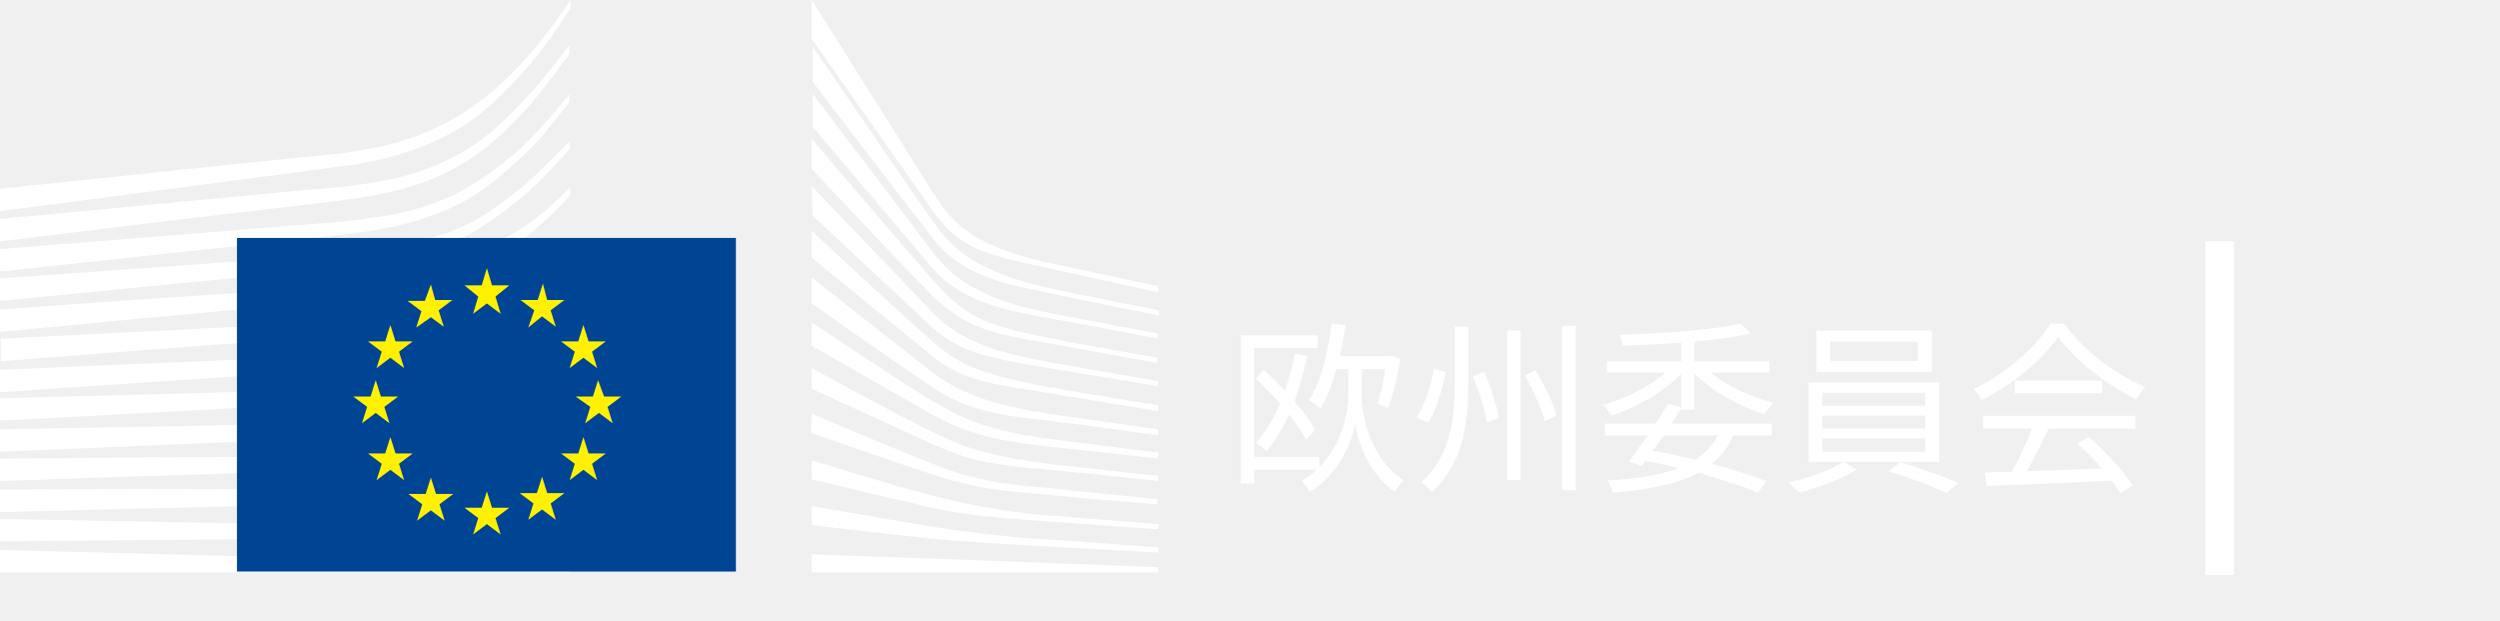
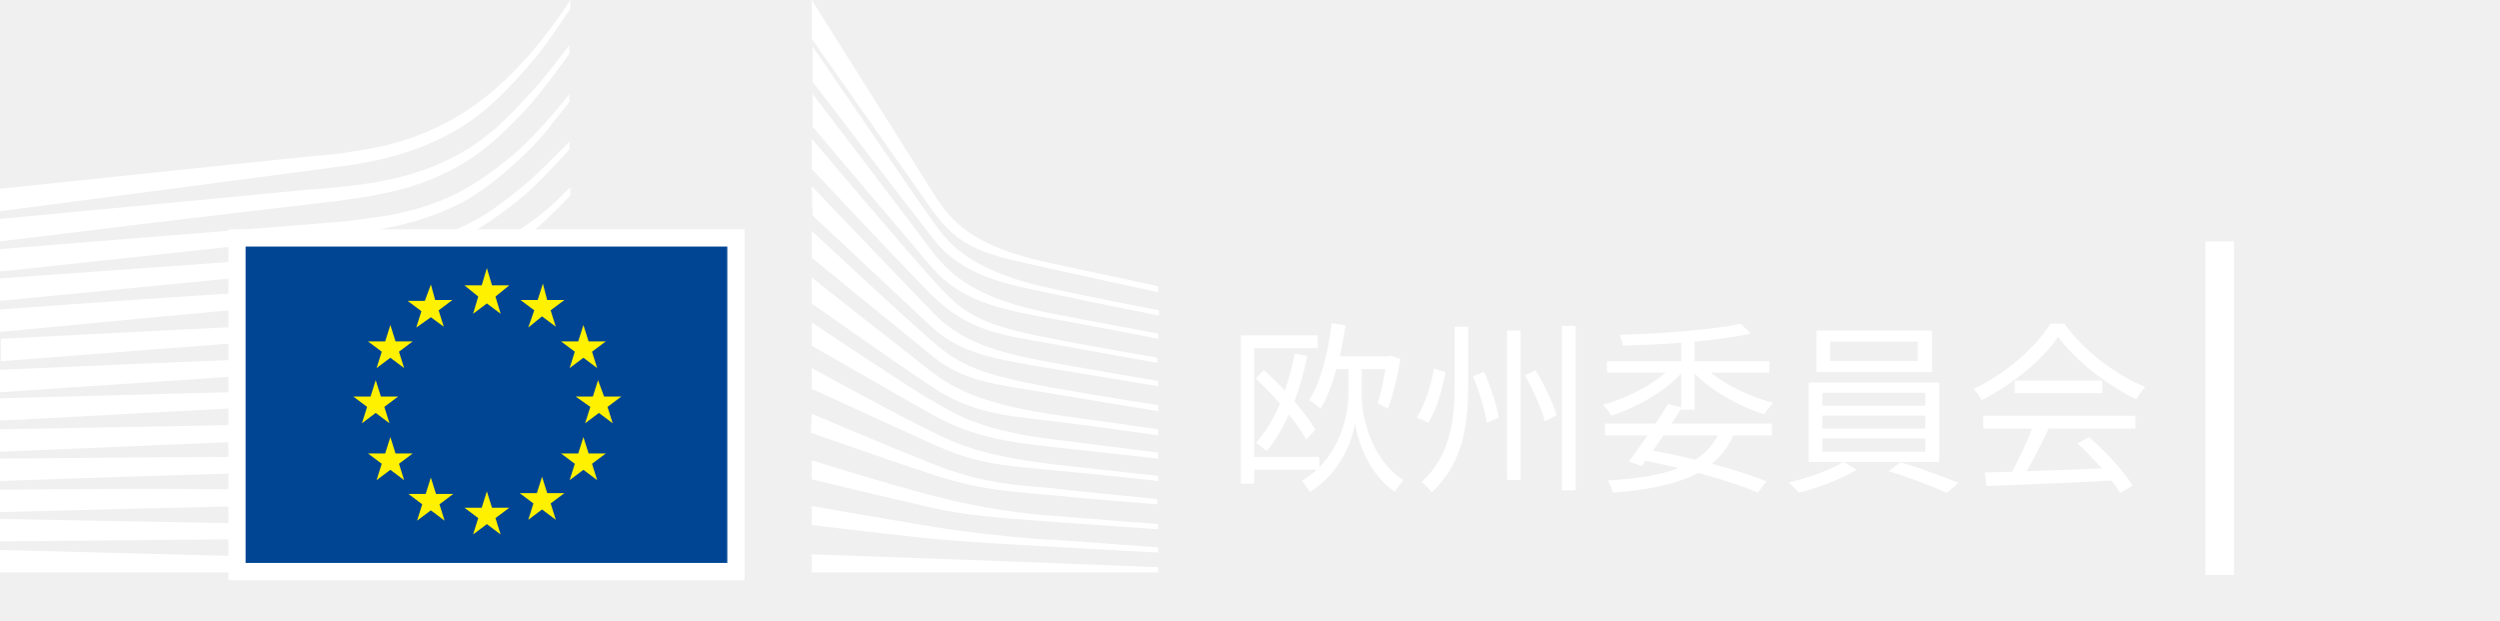
<svg xmlns="http://www.w3.org/2000/svg" width="290" height="72" viewBox="0 0 290 72" fill="none">
-   <path d="M158.018 42.813H160.77C160.555 44.233 160.211 45.737 159.867 46.77L161.05 47.393C161.652 45.931 162.189 43.63 162.512 41.653L161.458 41.244L161.179 41.33H155.481C155.739 40.169 155.954 38.965 156.148 37.739L154.535 37.503C154.105 40.922 153.31 44.276 151.912 46.404C152.299 46.619 152.966 47.135 153.245 47.414C153.998 46.167 154.599 44.577 155.094 42.813H156.47V45.845C156.491 47.307 155.976 51.285 153.116 54.187V53.005H145.548V40.384H152.922V38.901H144V56.1H145.548V54.488H152.815C152.299 54.961 151.719 55.391 151.074 55.778C151.353 56.079 151.826 56.724 151.998 57.068C155.675 54.81 156.986 50.876 157.244 49.07C157.48 50.812 158.685 54.918 161.867 57.047C162.082 56.681 162.576 56.036 162.856 55.692C158.706 53.005 157.997 47.544 158.018 45.845V42.813ZM150.257 41.029C149.956 42.534 149.569 43.974 149.096 45.329C148.3 44.469 147.462 43.652 146.666 42.921L145.72 43.91C146.645 44.77 147.634 45.802 148.537 46.834C147.784 48.597 146.86 50.145 145.763 51.349C146.086 51.586 146.709 52.08 146.967 52.338C147.978 51.156 148.838 49.715 149.569 48.081C150.429 49.135 151.138 50.166 151.59 51.005L152.643 49.844C152.105 48.898 151.224 47.737 150.214 46.554C150.816 44.92 151.332 43.136 151.719 41.287L150.257 41.029Z" fill="white" />
-   <path d="M168.811 37.89V44.512C168.811 48.447 168.446 52.703 164.984 55.907C165.328 56.187 165.887 56.724 166.145 57.111C169.951 53.585 170.381 48.898 170.381 44.512V37.89H168.811ZM174.896 38.342V55.67H176.465V38.342H174.896ZM181.26 37.804V56.874H182.851V37.804H181.26ZM166.403 42.77C166.08 44.663 165.371 46.941 164.404 48.425L165.758 49.027C166.747 47.522 167.371 45.071 167.758 43.157L166.403 42.77ZM170.918 43.652C171.671 45.372 172.337 47.651 172.531 49.048L173.928 48.447C173.713 47.071 172.982 44.856 172.23 43.136L170.918 43.652ZM176.96 43.544C177.927 45.221 178.916 47.479 179.282 48.877L180.636 48.167C180.249 46.791 179.196 44.598 178.185 42.943L176.96 43.544Z" fill="white" />
-   <path d="M199.363 50.511C198.739 51.672 197.879 52.596 196.74 53.327C195.149 52.94 193.472 52.575 191.816 52.273C192.225 51.715 192.633 51.112 193.042 50.511H199.363ZM195.105 47.522H196.653V43.33C198.674 45.394 201.878 47.178 204.781 48.059C204.974 47.651 205.447 47.071 205.791 46.727C203.233 46.081 200.416 44.77 198.524 43.222H205.34V41.91H196.653V39.632C199.104 39.395 201.405 39.094 203.19 38.685L202.007 37.546C198.846 38.255 192.87 38.707 187.968 38.836C188.097 39.158 188.29 39.739 188.312 40.083C190.462 40.04 192.826 39.932 195.105 39.761V41.91H186.484V43.222H193.299C191.386 44.856 188.57 46.275 186.011 46.963C186.334 47.264 186.785 47.823 186.979 48.21C189.881 47.307 193.106 45.458 195.105 43.33V47.264L193.579 46.855C193.149 47.565 192.655 48.339 192.117 49.135H186.248V50.511H191.193C190.419 51.629 189.644 52.703 189.021 53.542L190.505 54.058L190.956 53.456C192.268 53.714 193.558 53.993 194.805 54.294C192.719 55.111 189.989 55.541 186.549 55.735C186.828 56.1 187.065 56.703 187.172 57.154C191.429 56.81 194.676 56.144 197.062 54.853C199.771 55.584 202.201 56.38 204.007 57.133L204.974 55.821C203.319 55.154 201.104 54.467 198.653 53.8C199.728 52.919 200.545 51.843 201.147 50.511H205.619V49.135H193.966C194.375 48.532 194.761 47.952 195.105 47.393V47.522Z" fill="white" />
-   <path d="M222.561 41.867H212.392V39.632H222.561V41.867ZM224.216 38.342H210.8V43.157H224.216V38.342ZM211.489 50.855H223.421V52.403H211.489V50.855ZM211.489 48.21H223.421V49.715H211.489V48.21ZM211.489 45.566H223.421V47.071H211.489V45.566ZM225.055 53.585V44.383H209.897V53.585H213.918C212.585 54.467 209.812 55.456 207.576 55.971C207.963 56.294 208.479 56.831 208.758 57.154C210.951 56.595 213.725 55.563 215.445 54.51L214.004 53.585H225.055ZM219.164 54.66C221.422 55.327 224.303 56.423 225.915 57.175L227.291 56.014C225.614 55.327 222.755 54.273 220.54 53.628L219.164 54.66Z" fill="white" />
-   <path d="M230.15 49.715H235.805C235.225 51.285 234.3 53.241 233.483 54.724C232.322 54.767 231.247 54.789 230.323 54.81L230.537 56.38C234.214 56.251 239.783 56.014 245.05 55.757C245.459 56.273 245.781 56.767 246.039 57.197L247.479 56.316C246.49 54.724 244.405 52.403 242.427 50.704L241.073 51.435C242.019 52.273 243.029 53.327 243.91 54.337C240.9 54.467 237.869 54.574 235.203 54.66C236.063 53.155 236.987 51.306 237.74 49.715H247.824V48.231H230.15V49.715ZM233.806 44.147V45.608H243.975V44.147H233.806ZM237.934 37.546C236.278 40.276 232.709 43.373 229.033 45.136C229.377 45.458 229.785 46.038 229.957 46.404C233.612 44.598 237.095 41.653 238.837 39.072C240.836 41.846 244.599 44.706 247.91 46.318C248.189 45.845 248.576 45.286 248.941 44.899C245.566 43.502 241.825 40.706 239.568 37.546H237.934Z" fill="white" />
+   <path d="M158.018 42.813H160.77C160.555 44.232 160.211 45.737 159.867 46.769L161.05 47.393C161.652 45.931 162.189 43.63 162.512 41.652L161.458 41.244L161.179 41.33H155.481C155.739 40.169 155.954 38.965 156.148 37.739L154.535 37.503C154.105 40.921 153.31 44.275 151.912 46.404C152.299 46.619 152.966 47.135 153.245 47.414C153.998 46.167 154.599 44.576 155.094 42.813H156.47V45.845C156.491 47.307 155.976 51.284 153.116 54.187V53.004H145.548V40.384H152.922V38.9H144V56.1H145.548V54.488H152.815C152.299 54.961 151.719 55.391 151.074 55.778C151.353 56.079 151.826 56.724 151.998 57.068C155.675 54.81 156.986 50.876 157.244 49.07C157.48 50.811 158.685 54.918 161.867 57.046C162.082 56.681 162.576 56.036 162.856 55.692C158.706 53.004 157.997 47.543 158.018 45.845V42.813ZM150.257 41.029C149.956 42.534 149.569 43.974 149.096 45.329C148.3 44.469 147.462 43.652 146.666 42.921L145.72 43.91C146.645 44.77 147.634 45.802 148.537 46.834C147.784 48.597 146.86 50.145 145.763 51.349C146.086 51.585 146.709 52.08 146.967 52.338C147.978 51.155 148.838 49.715 149.569 48.081C150.429 49.134 151.138 50.166 151.59 51.005L152.643 49.844C152.105 48.898 151.224 47.737 150.214 46.554C150.816 44.92 151.332 43.136 151.719 41.287L150.257 41.029Z" fill="white" />
+   <path d="M168.811 37.89V44.512C168.811 48.446 168.446 52.703 164.984 55.907C165.328 56.186 165.887 56.724 166.145 57.111C169.951 53.585 170.381 48.898 170.381 44.512V37.89H168.811ZM174.896 38.341V55.67H176.465V38.341H174.896ZM181.26 37.804V56.874H182.851V37.804H181.26ZM166.403 42.77C166.08 44.662 165.371 46.941 164.404 48.425L165.758 49.027C166.747 47.522 167.371 45.071 167.758 43.157L166.403 42.77ZM170.918 43.652C171.671 45.372 172.337 47.651 172.531 49.048L173.928 48.446C173.713 47.07 172.982 44.856 172.23 43.136L170.918 43.652ZM176.96 43.544C177.927 45.221 178.916 47.479 179.282 48.876L180.636 48.167C180.249 46.791 179.196 44.598 178.185 42.942L176.96 43.544Z" fill="white" />
+   <path d="M199.363 50.51C198.739 51.671 197.879 52.596 196.74 53.327C195.149 52.94 193.472 52.574 191.816 52.273C192.225 51.714 192.633 51.112 193.042 50.51H199.363ZM195.105 47.522H196.653V43.329C198.674 45.393 201.878 47.178 204.781 48.059C204.974 47.651 205.447 47.07 205.791 46.726C203.233 46.081 200.416 44.77 198.524 43.222H205.34V41.91H196.653V39.631C199.104 39.395 201.405 39.094 203.19 38.685L202.007 37.546C198.846 38.255 192.87 38.707 187.968 38.836C188.097 39.158 188.29 39.739 188.312 40.083C190.462 40.04 192.826 39.932 195.105 39.76V41.91H186.484V43.222H193.299C191.386 44.856 188.57 46.275 186.011 46.963C186.334 47.264 186.785 47.823 186.979 48.21C189.881 47.307 193.106 45.458 195.105 43.329V47.264L193.579 46.855C193.149 47.565 192.655 48.339 192.117 49.134H186.248V50.51H191.193C190.419 51.628 189.644 52.703 189.021 53.542L190.505 54.058L190.956 53.456C192.268 53.714 193.558 53.993 194.805 54.294C192.719 55.111 189.989 55.541 186.549 55.735C186.828 56.1 187.065 56.702 187.172 57.154C191.429 56.81 194.676 56.143 197.062 54.853C199.771 55.584 202.201 56.38 204.007 57.132L204.974 55.821C203.319 55.154 201.104 54.466 198.653 53.8C199.728 52.918 200.545 51.843 201.147 50.51H205.619V49.134H193.966C194.375 48.532 194.761 47.952 195.105 47.393V47.522Z" fill="white" />
+   <path d="M222.561 41.867H212.392V39.631H222.561V41.867ZM224.216 38.341H210.8V43.157H224.216V38.341ZM211.489 50.854H223.421V52.402H211.489V50.854ZM211.489 48.21H223.421V49.715H211.489V48.21ZM211.489 45.565H223.421V47.07H211.489V45.565ZM225.055 53.585V44.383H209.897V53.585H213.918C212.585 54.466 209.812 55.455 207.576 55.971C207.963 56.294 208.479 56.831 208.758 57.154C210.951 56.595 213.725 55.563 215.445 54.509L214.004 53.585H225.055ZM219.164 54.66C221.422 55.326 224.303 56.423 225.915 57.175L227.291 56.014C225.614 55.326 222.755 54.273 220.54 53.628L219.164 54.66Z" fill="white" />
+   <path d="M230.15 49.715H235.805C235.225 51.284 234.3 53.241 233.483 54.724C232.322 54.767 231.247 54.789 230.323 54.81L230.537 56.38C234.214 56.251 239.783 56.014 245.05 55.756C245.459 56.272 245.781 56.767 246.039 57.197L247.479 56.315C246.49 54.724 244.405 52.402 242.427 50.704L241.073 51.435C242.019 52.273 243.029 53.327 243.91 54.337C240.9 54.466 237.869 54.574 235.203 54.66C236.063 53.155 236.987 51.306 237.74 49.715H247.824V48.231H230.15V49.715ZM233.806 44.146V45.608H243.975V44.146H233.806ZM237.934 37.546C236.278 40.276 232.709 43.372 229.033 45.135C229.377 45.458 229.785 46.038 229.957 46.404C233.612 44.598 237.095 41.652 238.837 39.072C240.836 41.846 244.599 44.705 247.91 46.318C248.189 45.845 248.576 45.286 248.941 44.899C245.566 43.501 241.825 40.706 239.568 37.546H237.934Z" fill="white" />
  <path fill-rule="evenodd" clip-rule="evenodd" d="M255.942 66.7H259.242V28H255.942V66.7Z" fill="white" />
  <path fill-rule="evenodd" clip-rule="evenodd" d="M0 24.5C0 24.5 39.8 19.3 41 19.1C42.7 18.8 44.3 18.5 45.7 18.1C48.9 17.2 51.9 15.9 54.5 14.1C57 12.4 59.4 9.9 61.7 7.2C63.2 5.5 64.7 3.2 66.2 1V0C64.5 2.6 62.8 4.8 61.1 6.7C58.8 9.3 56.4 11.4 53.9 13C51.4 14.6 48.5 15.9 45.4 16.7C44 17.1 42.5 17.3 40.8 17.6C39.7 17.8 38.6 17.9 37.5 18C37 18 0 21.9 0 21.9V24.5Z" fill="white" />
-   <mask id="mask0_4509_501358" style="mask-type:alpha" maskUnits="userSpaceOnUse" x="0" y="5" width="67" height="24">
+   <mask id="mask0_601_8005" style="mask-type:alpha" maskUnits="userSpaceOnUse" x="0" y="5" width="67" height="24">
    <path fill-rule="evenodd" clip-rule="evenodd" d="M0 5.2H66.1V28H0V5.2Z" fill="white" />
  </mask>
-   <g mask="url(#mask0_4509_501358)">
+   <g mask="url(#mask0_601_8005)">
    <path fill-rule="evenodd" clip-rule="evenodd" d="M53.4 17.8C50.9 19.2 48 20.3 44.8 20.9C43.4 21.2 42 21.4 40.3 21.6C39.3 21.7 38.3 21.8 37.3 21.9C36.8 21.9 36.2 22 35.7 22C23.5 23.2 11.4 24.3 -0 25.4V28C11.4 26.6 23.7 25.1 35.9 23.7C36.4 23.6 37 23.6 37.5 23.5C38.5 23.4 39.5 23.3 40.5 23.1C42.2 22.9 43.8 22.6 45.1 22.3C48.4 21.6 51.4 20.4 54 18.8C56.6 17.2 58.8 15.1 61.3 12.4C62.8 10.7 64.5 8.4 66.1 6.2V5.2C64.2 7.7 62.5 9.9 60.7 11.7C58.3 14.4 55.9 16.4 53.4 17.8" fill="white" />
  </g>
-   <mask id="mask1_4509_501358" style="mask-type:alpha" maskUnits="userSpaceOnUse" x="0" y="10" width="67" height="22">
+   <mask id="mask1_601_8005" style="mask-type:alpha" maskUnits="userSpaceOnUse" x="0" y="10" width="67" height="22">
    <path fill-rule="evenodd" clip-rule="evenodd" d="M0 10.9H66.1V31.5H0V10.9Z" fill="white" />
  </mask>
-   <g mask="url(#mask1_4509_501358)">
+   <g mask="url(#mask1_601_8005)">
    <path fill-rule="evenodd" clip-rule="evenodd" d="M60.4 17.2C58 19.4 55.4 21.2 52.9 22.5C50.4 23.7 47.6 24.6 44.3 25.1C42.9 25.3 41.5 25.5 39.8 25.7L-0 28.9V31.5L35.3 27.7L39.9 27.2C41.6 27 43.1 26.8 44.5 26.5C47.9 25.9 50.8 24.9 53.4 23.6C56.1 22.2 58.7 20 61.2 17.6C62.9 16 64.4 13.9 66.1 11.8V10.9C64.1 13.4 62.3 15.4 60.4 17.2" fill="white" />
  </g>
-   <mask id="mask2_4509_501358" style="mask-type:alpha" maskUnits="userSpaceOnUse" x="0" y="21" width="67" height="18">
+   <mask id="mask2_601_8005" style="mask-type:alpha" maskUnits="userSpaceOnUse" x="0" y="21" width="67" height="18">
    <path fill-rule="evenodd" clip-rule="evenodd" d="M0 21.7H66.2V38.5H0V21.7Z" fill="white" />
  </mask>
-   <g mask="url(#mask2_4509_501358)">
+   <g mask="url(#mask2_601_8005)">
    <path fill-rule="evenodd" clip-rule="evenodd" d="M50.8 30.6C48.5 31.9 46.8 32.7 43.5 33C41.5 33.2 39.5 33.3 37.5 33.4C36.5 33.4 35.6 33.5 34.6 33.6C28.6 33.9 22.7 34.3 16.7 34.7L-0 35.9V38.5L16.8 36.9C22.2 36.4 28.5 35.8 34.7 35.3L39.2 35C40.9 34.9 42.4 34.7 43.7 34.5C47.1 34.1 50 33.4 52.6 32.4C55.4 31.4 58 29.7 60.6 27.8C63 26.1 66.2 22.7 66.2 22.6V21.7C64.1 23.8 62.8 25 60.5 26.5C57.6 28.5 52.9 29.5 50.8 30.6" fill="white" />
  </g>
  <path fill-rule="evenodd" clip-rule="evenodd" d="M51.602 35.6C49.102 36.3 46.302 36.8 43.002 37.1C41.702 37.2 40.202 37.3 38.602 37.4L34.202 37.6C23.202 38.1 12.202 38.7 0.102 39.3V41.9C11.702 41 23.002 40.1 34.402 39.3L38.802 39C40.502 38.9 41.902 38.8 43.302 38.6C46.702 38.2 49.602 37.6 52.102 36.8C54.902 35.9 57.702 34.6 60.302 32.9C62.202 31.7 64.202 30.2 66.202 28.4C64.002 30.3 61.902 30.7 59.802 32C57.102 33.6 54.402 34.8 51.602 35.6" fill="white" />
  <path fill-rule="evenodd" clip-rule="evenodd" d="M51.2 39.9C48.7 40.5 45.9 40.9 42.6 41.099C41.3 41.2 39.9 41.299 38.2 41.299L33.8 41.5C22.7 41.9 11.5 42.4 0 42.9V45.5C11.4 44.7 22.6 44 33.9 43.2L38.3 42.9C40 42.799 41.4 42.7 42.7 42.599C46.1 42.299 48.9 41.799 51.5 41.099C54.4 40.299 57.2 39.2 59.9 37.799C62 36.7 64 35.4 66.1 33.799V32.7C63.8 34.4 61.6 35.7 59.4 36.799C56.8 38.2 54 39.2 51.2 39.9" fill="white" />
-   <mask id="mask3_4509_501358" style="mask-type:alpha" maskUnits="userSpaceOnUse" x="0" y="38" width="67" height="11">
+   <mask id="mask3_601_8005" style="mask-type:alpha" maskUnits="userSpaceOnUse" x="0" y="38" width="67" height="11">
    <path fill-rule="evenodd" clip-rule="evenodd" d="M0 38.2H66.2V48.799H0V38.2Z" fill="white" />
  </mask>
-   <g mask="url(#mask3_4509_501358)">
+   <g mask="url(#mask3_601_8005)">
    <path fill-rule="evenodd" clip-rule="evenodd" d="M50.8 44.099C48.3 44.599 45.5 44.9 42.2 44.999C40.9 45.099 39.6 45.099 37.9 45.2L-0 46.2V48.799L33.6 46.999L38 46.799C39.7 46.7 41.1 46.599 42.4 46.499C45.8 46.2 48.5 45.9 51.1 45.299C54 44.7 56.9 43.799 59.6 42.599C61.8 41.7 63.9 40.599 66.2 39.2V38.2C63.8 39.599 61.5 40.7 59.2 41.599C56.5 42.799 53.7 43.599 50.8 44.099" fill="white" />
  </g>
  <path fill-rule="evenodd" clip-rule="evenodd" d="M50.5 48.3C45.8 48.901 41.1 49 36.4 49.1C35.3 49.1 34.3 49.1 33.2 49.2L0 49.8V52.401L33.3 51C34.4 51 35.4 50.901 36.5 50.901C41.2 50.7 46 50.5 50.7 49.8C53.7 49.3 56.6 48.6 59.2 47.7C61.4 47 63.7 46 66 44.8V43.8C63.6 44.901 61.1 45.901 58.8 46.6C56.3 47.3 53.5 48 50.5 48.3" fill="white" />
-   <mask id="mask4_4509_501358" style="mask-type:alpha" maskUnits="userSpaceOnUse" x="0" y="49" width="67" height="7">
+   <mask id="mask4_601_8005" style="mask-type:alpha" maskUnits="userSpaceOnUse" x="0" y="49" width="67" height="7">
    <path fill-rule="evenodd" clip-rule="evenodd" d="M0 49.2H66.2V55.799H0V49.2Z" fill="white" />
  </mask>
-   <g mask="url(#mask4_4509_501358)">
+   <g mask="url(#mask4_601_8005)">
    <path fill-rule="evenodd" clip-rule="evenodd" d="M50.3 52.599C45.9 52.999 41.5 52.999 37.1 52.999H33.1C22.1 52.999 11.1 53.099 -0 53.2V55.799C10.6 55.4 21.9 55.099 33.2 54.7C34.5 54.7 35.9 54.599 37.2 54.599C41.5 54.499 46 54.4 50.4 53.9C53.5 53.599 56.3 53.099 59 52.4C61.3 51.799 63.7 50.999 66.2 50.099V49.2C63.7 50.099 61.2 50.799 58.8 51.4C56.1 51.999 53.3 52.4 50.3 52.599" fill="white" />
  </g>
  <path fill-rule="evenodd" clip-rule="evenodd" d="M50.1 56.799C48.3 56.9 46.3 56.9 44.1 56.9H41.6L33 56.799C27.1 56.799 21.3 56.699 15.8 56.699L0 56.799V59.4L15.9 58.999C21.4 58.9 27.2 58.699 33 58.599L41.6 58.499C44 58.499 47.1 58.4 50.2 58.199C53.3 57.999 56.1 57.699 58.8 57.299C61.2 56.9 63.7 56.4 66.2 55.799V54.9C63.7 55.499 61.1 55.999 58.7 56.299C55.9 56.499 53.2 56.699 50.1 56.799" fill="white" />
  <path fill-rule="evenodd" clip-rule="evenodd" d="M41.5 60.9L32.9 60.799C22 60.599 11.1 60.4 0 60.2V62.799C10.6 62.7 21.8 62.599 32.9 62.5L41.5 62.4C44.4 62.4 47.2 62.299 50.1 62.2C56 62 61.2 61.599 66.2 60.9V60C61.3 60.5 56 60.799 50.1 60.9H41.5" fill="white" />
  <path fill-rule="evenodd" clip-rule="evenodd" d="M66.1 65.5L0 63.8V66.4H66.1V65.5Z" fill="white" />
  <path fill-rule="evenodd" clip-rule="evenodd" d="M60.2 22C57.7 24 55.7 25.5 52.7 26.7C50 27.8 47.1 28.2 43.9 28.7C41.8 29 39.6 29.4 37.5 29.6C36.6 29.7 35.8 29.7 34.9 29.8L0 32.3V34.9L34.9 31.5L39.4 31.1C41.1 30.9 42.6 30.8 44 30.5C47.4 30 50.3 29.1 52.9 27.9C55.6 26.7 58.4 24.7 60.9 22.6C62.6 21.1 64.3 19.3 66.1 17.3V16.4C63.9 18.6 62.1 20.5 60.2 22" fill="white" />
  <path fill-rule="evenodd" clip-rule="evenodd" d="M94.199 0C94.199 0 106.099 18.9 108.299 22.4C110.499 25.9 112.999 28.6 121.799 30.5C130.599 32.4 134.399 33.2 134.399 33.2V33.9C134.399 33.9 128.799 32.7 121.599 31.1C114.399 29.5 111.499 29 108.199 24.4C105.499 20.6 94.199 4.5 94.199 4.5V0Z" fill="white" />
  <path fill-rule="evenodd" clip-rule="evenodd" d="M94.199 21.601C94.199 21.601 104.999 32.901 108.199 36.201C111.499 39.701 115.799 40.901 121.699 42.001C127.299 43.001 134.399 44.201 134.399 44.201V44.801C134.399 44.801 127.699 43.701 121.699 42.701C115.799 41.701 111.599 41.101 108.199 38.001C105.199 35.201 94.299 25.001 94.299 25.001L94.199 21.601Z" fill="white" />
  <path fill-rule="evenodd" clip-rule="evenodd" d="M94.199 26.8C94.199 26.8 104.499 36.4 108.199 39.6C111.599 42.6 114.299 43.5 121.699 44.901C129.099 46.2 134.399 47 134.399 47V47.7C134.399 47.7 127.699 46.6 121.699 45.6C115.699 44.6 111.799 44.3 108.199 41.3C103.999 37.901 94.199 29.9 94.199 29.9V26.8Z" fill="white" />
  <path fill-rule="evenodd" clip-rule="evenodd" d="M94.199 32.2C94.199 32.2 105.999 41.5 108.199 43.2C110.399 44.8 113.299 46.7 121.699 48C130.099 49.2 134.399 49.8 134.399 49.8V50.5C134.399 50.5 126.799 49.4 121.699 48.8C116.599 48.2 112.699 47.9 108.199 44.9C103.799 42 94.199 35.2 94.199 35.2V32.2Z" fill="white" />
  <path fill-rule="evenodd" clip-rule="evenodd" d="M94.199 37.4C94.199 37.4 105.999 45.299 108.199 46.5C110.399 47.7 113.099 49.799 121.699 50.9C130.299 52 134.399 52.5 134.399 52.5V53.2C134.399 53.2 127.299 52.4 121.699 51.799C116.099 51.2 112.299 50.4 108.199 48.099C104.099 45.799 94.199 40.099 94.199 40.099V37.4Z" fill="white" />
  <path fill-rule="evenodd" clip-rule="evenodd" d="M94.199 42.7C94.199 42.7 104.599 48.4 108.199 50.099C112.099 52.099 115.499 53 121.699 53.8C127.799 54.5 134.399 55.2 134.399 55.2V55.8C134.399 55.8 128.299 55.099 121.699 54.5C115.199 53.9 112.899 53.599 108.199 51.5C103.999 49.599 94.199 45.099 94.199 45.099V42.7Z" fill="white" />
  <path fill-rule="evenodd" clip-rule="evenodd" d="M94.202 48C94.202 48 102.402 51.5 108.202 53.8C113.902 56.1 118.202 56.3 121.702 56.6C123.202 56.8 134.302 57.9 134.302 57.9V58.5C134.302 58.5 127.702 58 121.602 57.4C115.602 56.9 113.002 56.6 108.102 55C103.202 53.4 94.102 50.2 94.102 50.2L94.202 48Z" fill="white" />
  <path fill-rule="evenodd" clip-rule="evenodd" d="M94.199 53.4C94.199 53.4 102.499 56 108.199 57.5C113.899 59 119.099 59.599 121.699 59.799C124.299 60 134.399 60.799 134.399 60.799V61.4C134.399 61.4 128.699 61 121.699 60.5C115.999 60.099 111.499 59.7 108.199 58.9C104.499 58.099 94.199 55.599 94.199 55.599V53.4Z" fill="white" />
  <path fill-rule="evenodd" clip-rule="evenodd" d="M94.199 58.7C94.199 58.7 100.999 59.9 108.199 61.099C113.599 62 120.899 62.599 121.699 62.599C122.499 62.599 134.399 63.5 134.399 63.5V64.099C134.399 64.099 126.799 63.7 121.699 63.4C116.399 63.099 111.199 62.8 108.199 62.5C101.499 61.8 94.199 60.9 94.199 60.9V58.7Z" fill="white" />
  <path fill-rule="evenodd" clip-rule="evenodd" d="M94.199 64.3C94.199 64.3 104.899 64.7 108.199 64.8C111.499 64.901 134.399 65.8 134.399 65.8V66.401H94.199V64.3Z" fill="white" />
  <path fill-rule="evenodd" clip-rule="evenodd" d="M121.701 33.399C112.001 31.299 109.801 27.799 108.201 25.599C106.601 23.399 94.301 5.399 94.301 5.399V9.499C94.801 10.099 105.301 23.899 108.301 27.699C111.601 31.999 116.801 32.999 121.801 33.999C126.801 35.099 134.501 36.599 134.501 36.599V35.999C134.401 35.999 124.201 33.999 121.701 33.399" fill="white" />
  <path fill-rule="evenodd" clip-rule="evenodd" d="M121.701 36.299C113.701 34.699 110.501 32.199 108.201 29.199C105.901 26.099 94.301 10.899 94.301 10.899V14.699C94.801 15.299 105.401 27.799 108.201 31.099C111.501 34.899 116.101 35.899 121.701 36.899C127.301 37.9 134.401 39.299 134.401 39.299V38.699C134.401 38.699 126.301 37.199 121.701 36.299" fill="white" />
  <path fill-rule="evenodd" clip-rule="evenodd" d="M121.699 39.201C113.399 37.6 111.699 36.301 108.199 32.401C105.999 30.001 94.699 16.701 94.199 16.101V19.601C94.199 19.601 104.699 30.801 108.099 34.201C112.499 38.6 116.699 38.901 121.599 39.801C126.499 40.701 134.299 42.1 134.299 42.1V41.501C134.399 41.501 124.999 39.901 121.699 39.201" fill="white" />
  <path fill-rule="evenodd" clip-rule="evenodd" d="M27.5 66.3H85.4V27.6H27.5V66.3Z" fill="#004494" />
  <path fill-rule="evenodd" clip-rule="evenodd" d="M57.098 33.101H59.098L57.498 34.401L58.098 36.401L56.498 35.201L54.898 36.401L55.498 34.401L53.898 33.101H55.898L56.498 31.101L57.098 33.101Z" fill="#FFF100" />
  <path fill-rule="evenodd" clip-rule="evenodd" d="M57.098 58.9H59.098L57.498 60.099L58.098 62L56.498 60.799L54.898 62L55.498 60.099L53.898 58.9H55.898L56.498 57L57.098 58.9Z" fill="#FFF100" />
  <path fill-rule="evenodd" clip-rule="evenodd" d="M63.501 57.2H65.501L63.901 58.4L64.501 60.3L62.901 59.099L61.301 60.3L61.901 58.4L60.301 57.2H62.301L62.901 55.3L63.501 57.2Z" fill="#FFF100" />
  <path fill-rule="evenodd" clip-rule="evenodd" d="M63.498 34.799H65.498L63.898 35.999L64.498 37.9L62.898 36.699L61.298 37.999L61.998 35.999L60.398 34.799H62.398L62.998 32.899L63.498 34.799Z" fill="#FFF100" />
  <path fill-rule="evenodd" clip-rule="evenodd" d="M68.302 39.599H70.302L68.702 40.799L69.302 42.7L67.702 41.499L66.102 42.7L66.702 40.799L65.102 39.599H67.102L67.702 37.7L68.302 39.599Z" fill="#FFF100" />
  <path fill-rule="evenodd" clip-rule="evenodd" d="M68.302 52.599H70.302L68.702 53.799L69.302 55.7L67.702 54.499L66.102 55.7L66.702 53.799L65.102 52.599H67.102L67.702 50.7L68.302 52.599Z" fill="#FFF100" />
  <path fill-rule="evenodd" clip-rule="evenodd" d="M70.101 46H72.101L70.501 47.2L71.101 49.1L69.501 47.9L67.901 49.1L68.501 47.2L66.801 46H68.801L69.401 44.1L70.101 46Z" fill="#FFF100" />
  <path fill-rule="evenodd" clip-rule="evenodd" d="M50.501 34.8H52.501L50.901 36L51.501 37.901L50.001 36.8L48.301 38L48.901 36.1L47.301 34.9H49.301L50.001 33L50.501 34.8Z" fill="#FFF100" />
  <path fill-rule="evenodd" clip-rule="evenodd" d="M45.899 39.599H47.899L46.299 40.799L46.899 42.7L45.299 41.499L43.699 42.7L44.299 40.799L42.699 39.599H44.699L45.299 37.7L45.899 39.599Z" fill="#FFF100" />
  <path fill-rule="evenodd" clip-rule="evenodd" d="M44.2 46H46.2L44.6 47.2L45.2 49.1L43.6 47.9L42 49.1L42.6 47.2L41 46H43L43.6 44.1L44.2 46Z" fill="#FFF100" />
  <path fill-rule="evenodd" clip-rule="evenodd" d="M45.899 52.599H47.899L46.299 53.799L46.899 55.7L45.299 54.499L43.699 55.7L44.299 53.799L42.699 52.599H44.699L45.299 50.7L45.899 52.599Z" fill="#FFF100" />
  <path fill-rule="evenodd" clip-rule="evenodd" d="M50.598 57.299H52.598L50.998 58.499L51.598 60.4L49.998 59.199L48.398 60.4L48.998 58.499L47.398 57.299H49.398L49.998 55.4L50.598 57.299Z" fill="#FFF100" />
+   <path fill-rule="evenodd" clip-rule="evenodd" d="M26.5 26.6H86.4V67.3H26.5V26.6ZM28.5 28.6V65.3H84.4V28.6H28.5Z" fill="white" />
</svg>
